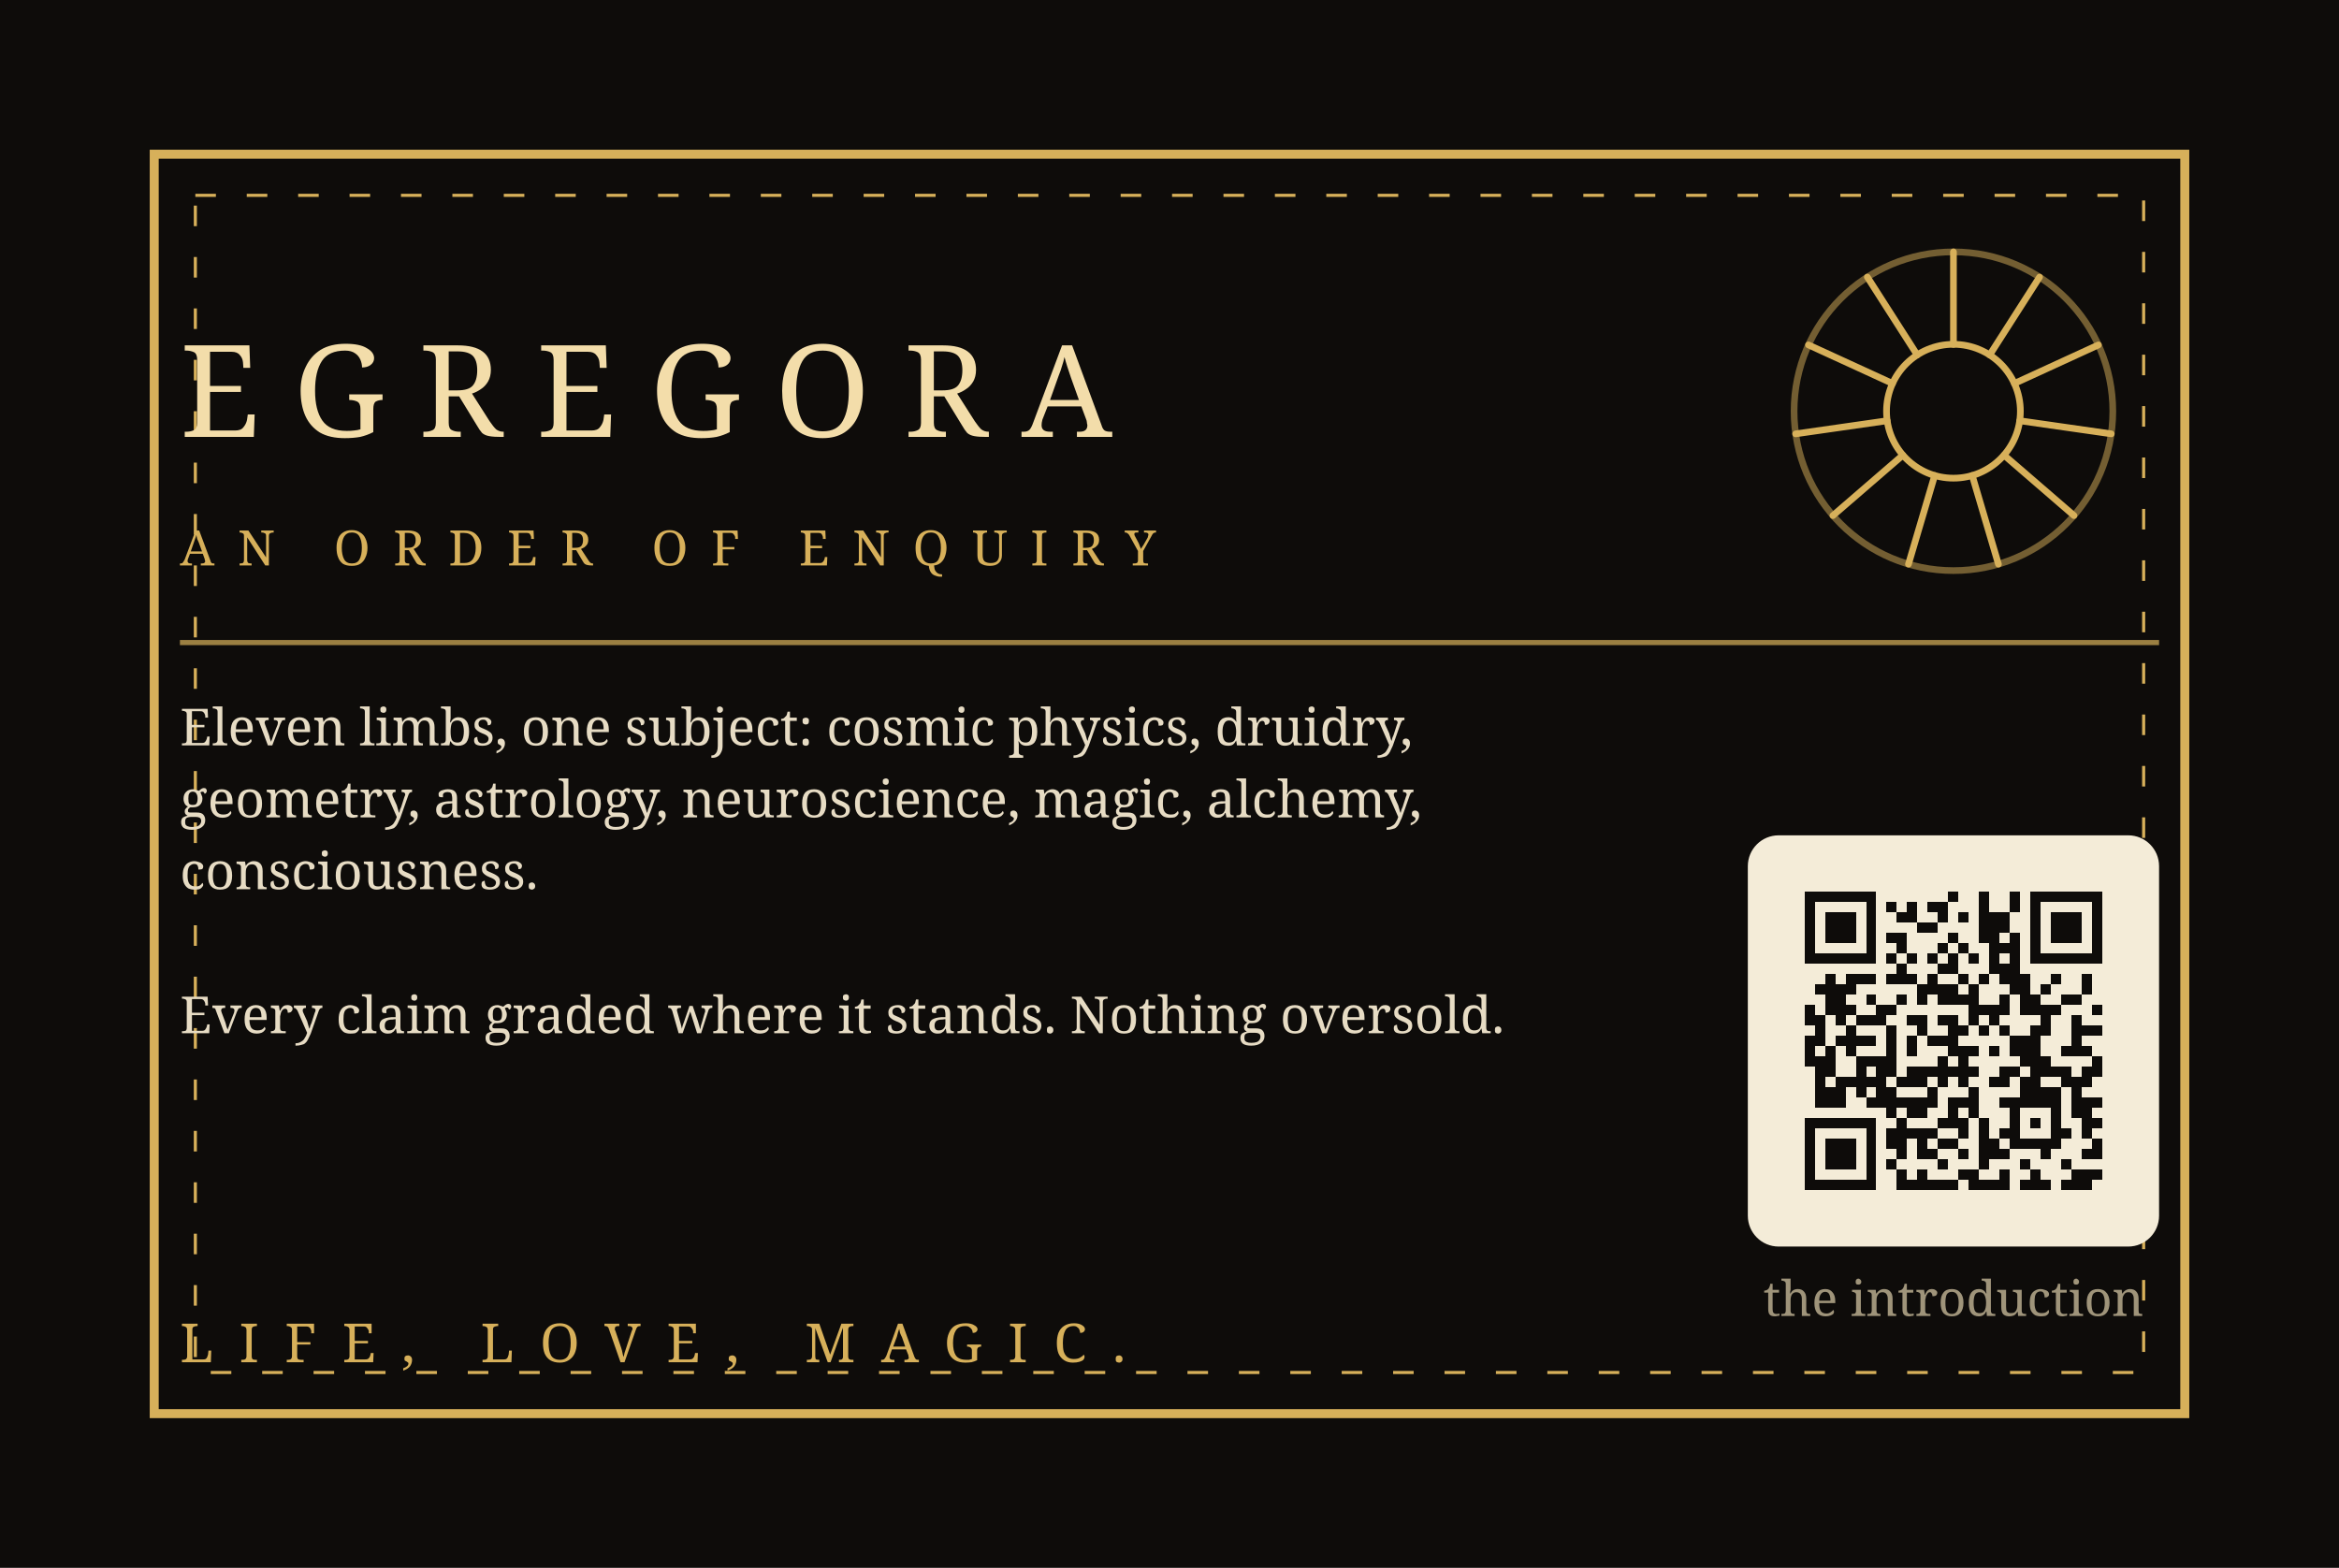
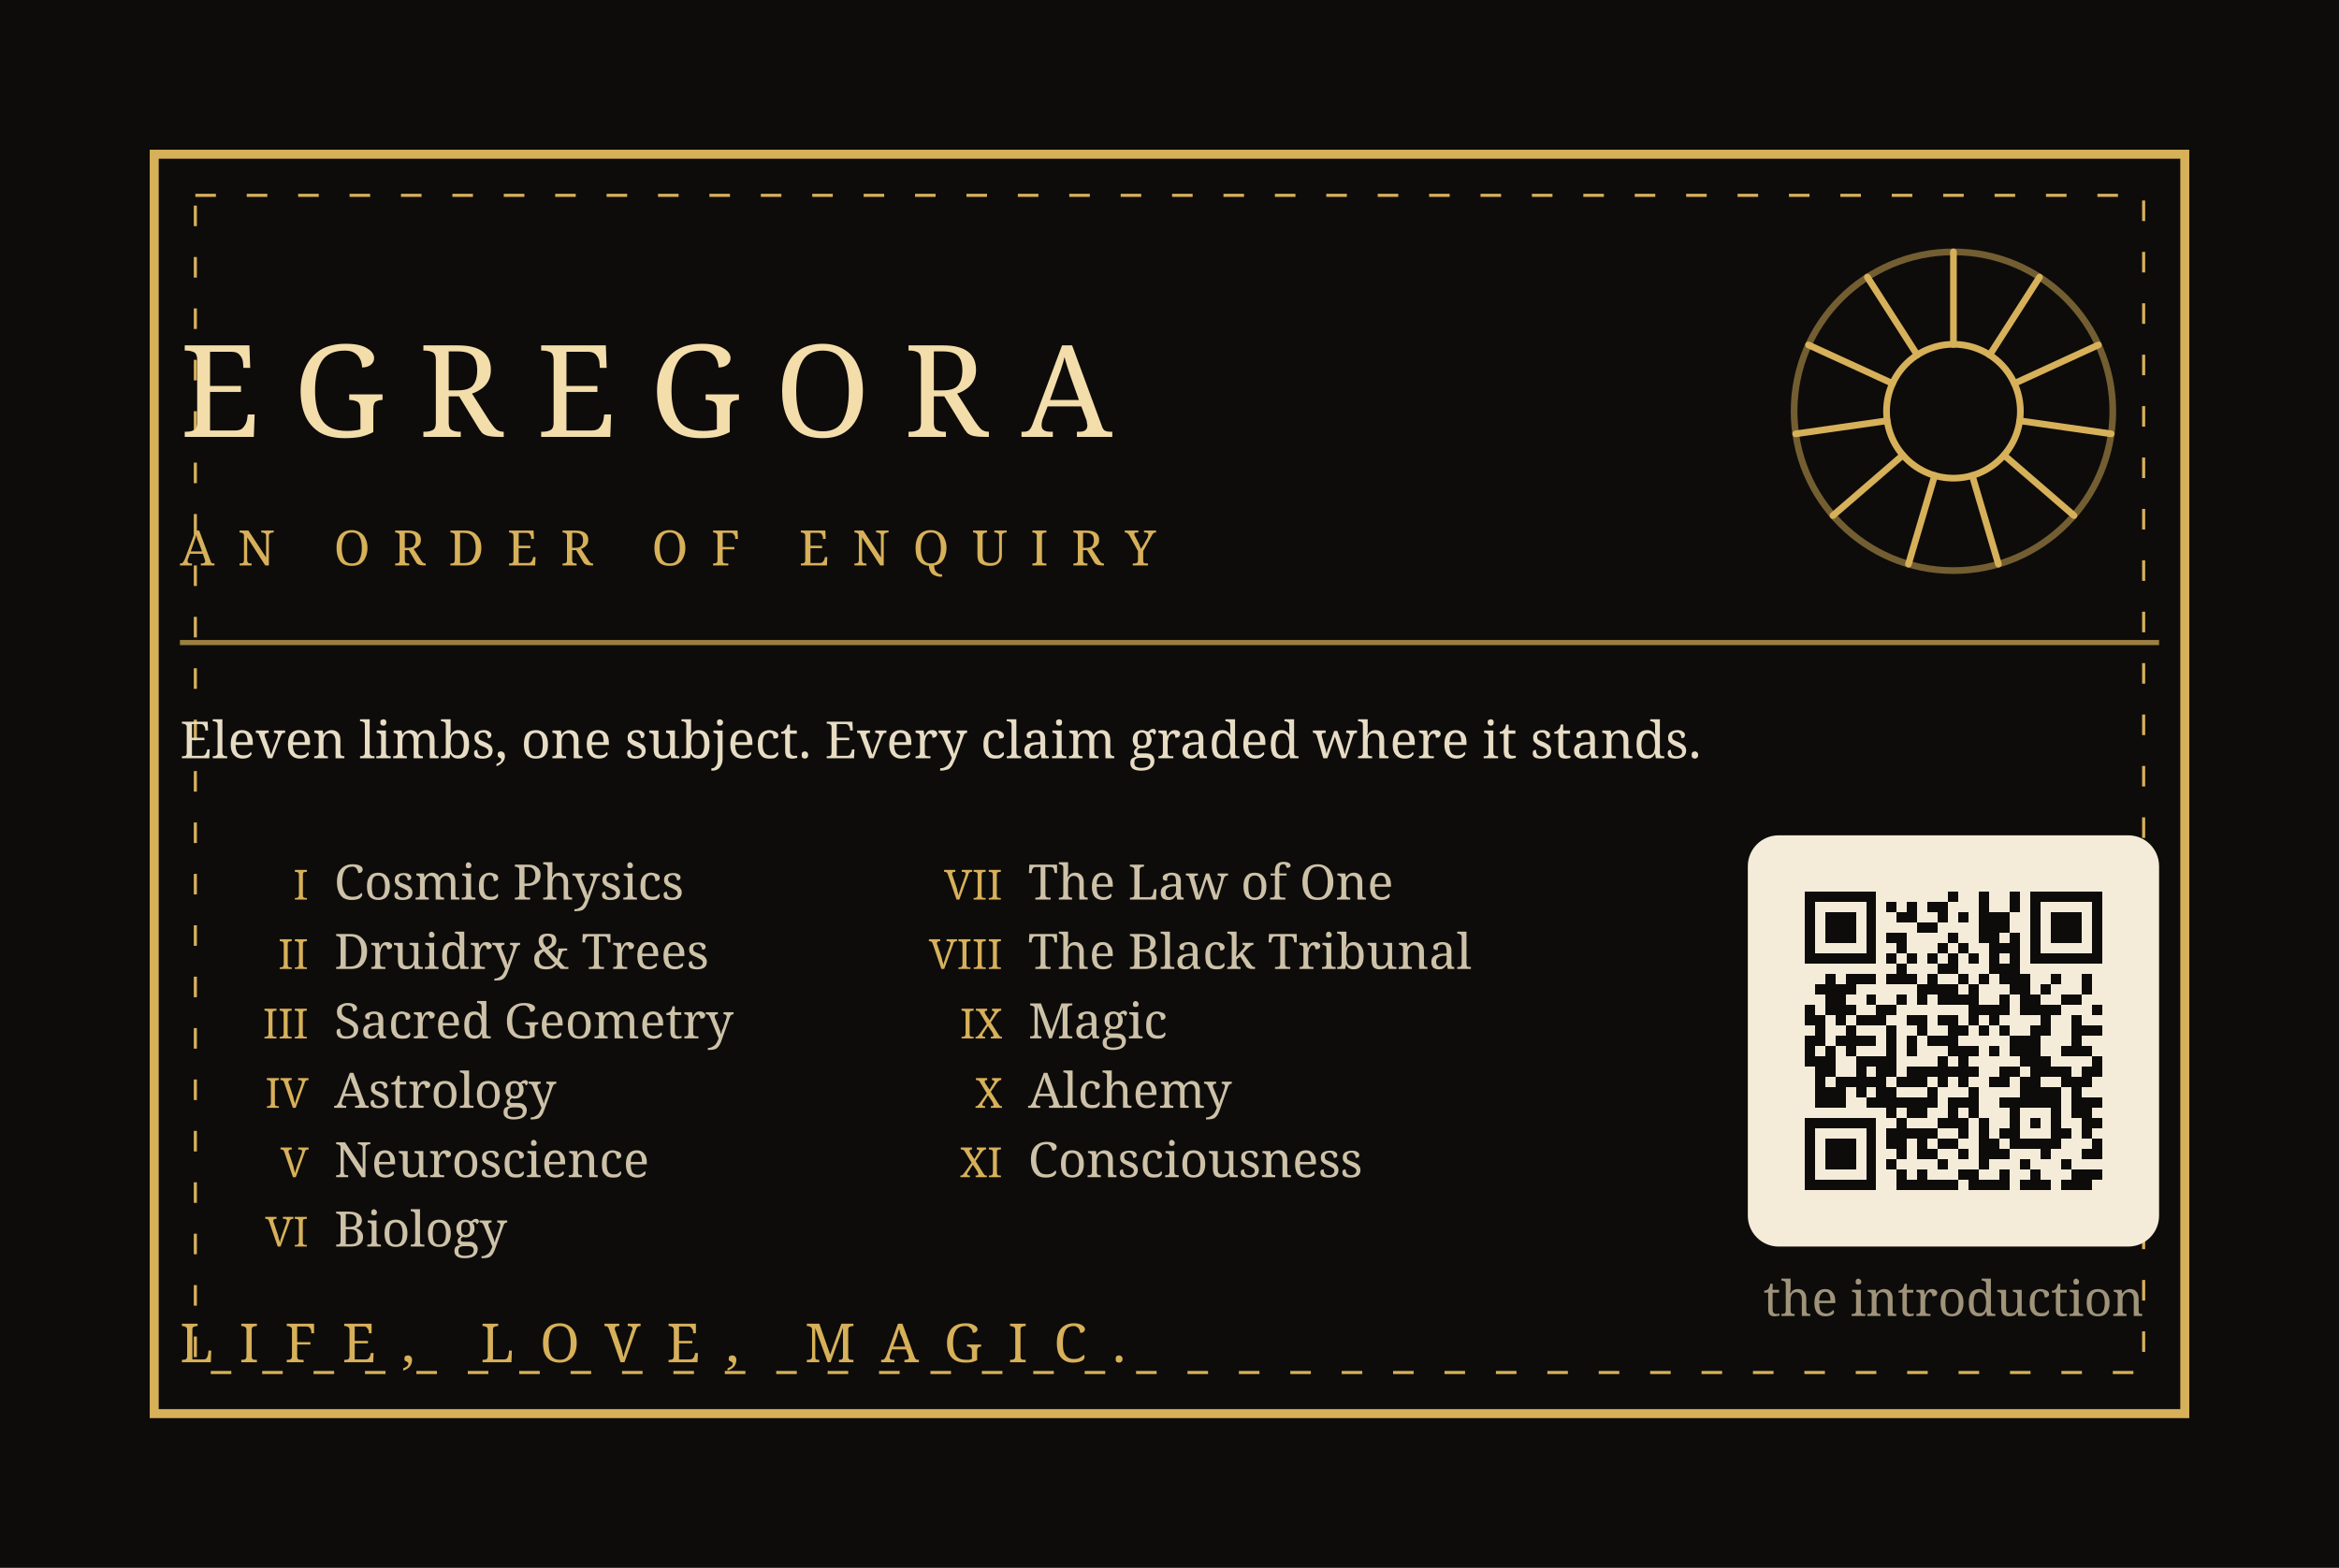
<svg xmlns="http://www.w3.org/2000/svg" width="91mm" height="61mm" viewBox="0 0 91 61">
  <rect width="91" height="61" fill="#0e0c0a" />
  <rect x="6" y="6" width="79" height="49" fill="none" stroke="#d7b05a" stroke-width="0.35" />
  <rect x="7.6" y="7.6" width="75.8" height="45.8" fill="none" stroke="#d7b05a" stroke-width="0.12" stroke-dasharray="0.8 1.2" />
  <g fill="none" stroke="#d7b05a" stroke-width="0.26" stroke-linecap="round">
    <circle cx="76" cy="16" r="2.604" />
    <circle cx="76" cy="16" r="6.2" opacity="0.5" />
    <path d="M76.00 13.40                L76.00 9.80 M77.41 13.81                L79.35 10.78 M78.37 14.92                L81.64 13.42 M78.58 16.37                L82.14 16.88 M77.97 17.71                L80.69 20.06 M76.73 18.50                L77.75 21.95 M75.27 18.50                L74.25 21.95 M74.03 17.71                L71.31 20.06 M73.42 16.37                L69.86 16.88 M73.63 14.92                L70.36 13.42 M74.59 13.81                L72.65 10.78" />
  </g>
  <text x="7" y="17" font-family="Cinzel, Georgia, serif" font-size="5" fill="#f3ddaa" letter-spacing="1.3" text-anchor="start">EGREGORA</text>
  <text x="7" y="22" font-family="Cinzel, Georgia, serif" font-size="1.9" fill="#d7b05a" letter-spacing="0.9" text-anchor="start">AN ORDER OF ENQUIRY</text>
  <path d="M7 25 H84" stroke="#d7b05a" stroke-width="0.2" opacity="0.7" />
-   <g font-family="EB Garamond, Georgia, serif" font-size="2" fill="#e7dcc4" text-anchor="start" font-weight="normal">
-     <text x="7" y="29.00">Eleven limbs, one subject: cosmic physics, druidry,</text>
-     <text x="7" y="31.80">geometry, astrology, neuroscience, magic, alchemy,</text>
-     <text x="7" y="34.60">consciousness.</text>
-     <text x="7" y="37.40" />
-     <text x="7" y="40.20">Every claim graded where it stands. Nothing oversold.</text>
+   <text x="7" y="29.5" font-family="EB Garamond, serif" font-size="2.0" fill="#e7dcc4">Eleven limbs, one subject. Every claim graded where it stands.</text>
+   <g font-family="EB Garamond, serif" font-size="1.9">
+     <text x="12.00" y="35.00" fill="#d7b05a" text-anchor="end" font-size="1.61">I</text>
+     <text x="13.00" y="35.00" fill="#cdc2a8">Cosmic Physics</text>
+     <text x="12.00" y="37.70" fill="#d7b05a" text-anchor="end" font-size="1.61">II</text>
+     <text x="13.00" y="37.70" fill="#cdc2a8">Druidry &amp; Trees</text>
+     <text x="12.00" y="40.40" fill="#d7b05a" text-anchor="end" font-size="1.61">III</text>
+     <text x="13.00" y="40.40" fill="#cdc2a8">Sacred Geometry</text>
+     <text x="12.00" y="43.10" fill="#d7b05a" text-anchor="end" font-size="1.61">IV</text>
+     <text x="13.00" y="43.10" fill="#cdc2a8">Astrology</text>
+     <text x="12.00" y="45.80" fill="#d7b05a" text-anchor="end" font-size="1.61">V</text>
+     <text x="13.00" y="45.80" fill="#cdc2a8">Neuroscience</text>
+     <text x="12.00" y="48.50" fill="#d7b05a" text-anchor="end" font-size="1.61">VI</text>
+     <text x="13.00" y="48.50" fill="#cdc2a8">Biology</text>
+     <text x="39.00" y="35.00" fill="#d7b05a" text-anchor="end" font-size="1.61">VII</text>
+     <text x="40.00" y="35.00" fill="#cdc2a8">The Law of One</text>
+     <text x="39.00" y="37.70" fill="#d7b05a" text-anchor="end" font-size="1.61">VIII</text>
+     <text x="40.00" y="37.70" fill="#cdc2a8">The Black Tribunal</text>
+     <text x="39.00" y="40.40" fill="#d7b05a" text-anchor="end" font-size="1.61">IX</text>
+     <text x="40.00" y="40.40" fill="#cdc2a8">Magic</text>
+     <text x="39.00" y="43.10" fill="#d7b05a" text-anchor="end" font-size="1.61">X</text>
+     <text x="40.00" y="43.10" fill="#cdc2a8">Alchemy</text>
+     <text x="39.00" y="45.80" fill="#d7b05a" text-anchor="end" font-size="1.61">XI</text>
+     <text x="40.00" y="45.80" fill="#cdc2a8">Consciousness</text>
  </g>
  <text x="7" y="53" font-family="Cinzel, Georgia, serif" font-size="2.1" fill="#d7b05a" letter-spacing="1" text-anchor="start">LIFE, LOVE, MAGIC.</text>
  <rect x="68" y="32.5" width="16" height="16" rx="1.2" fill="#f4ecd8" />
  <g transform="translate(70.2 34.7) scale(0.4)" fill="#0e0c0a" shape-rendering="crispEdges">
    <path d="M0 0h1v1h-1zM1 0h1v1h-1zM2 0h1v1h-1zM3 0h1v1h-1zM4 0h1v1h-1zM5 0h1v1h-1zM6 0h1v1h-1zM14 0h1v1h-1zM17 0h1v1h-1zM20 0h1v1h-1zM22 0h1v1h-1zM23 0h1v1h-1zM24 0h1v1h-1zM25 0h1v1h-1zM26 0h1v1h-1zM27 0h1v1h-1zM28 0h1v1h-1zM0 1h1v1h-1zM6 1h1v1h-1zM8 1h1v1h-1zM10 1h1v1h-1zM12 1h1v1h-1zM13 1h1v1h-1zM17 1h1v1h-1zM20 1h1v1h-1zM22 1h1v1h-1zM28 1h1v1h-1zM0 2h1v1h-1zM2 2h1v1h-1zM3 2h1v1h-1zM4 2h1v1h-1zM6 2h1v1h-1zM9 2h1v1h-1zM10 2h1v1h-1zM13 2h1v1h-1zM15 2h1v1h-1zM17 2h1v1h-1zM18 2h1v1h-1zM19 2h1v1h-1zM22 2h1v1h-1zM24 2h1v1h-1zM25 2h1v1h-1zM26 2h1v1h-1zM28 2h1v1h-1zM0 3h1v1h-1zM2 3h1v1h-1zM3 3h1v1h-1zM4 3h1v1h-1zM6 3h1v1h-1zM11 3h1v1h-1zM12 3h1v1h-1zM17 3h1v1h-1zM18 3h1v1h-1zM19 3h1v1h-1zM22 3h1v1h-1zM24 3h1v1h-1zM25 3h1v1h-1zM26 3h1v1h-1zM28 3h1v1h-1zM0 4h1v1h-1zM2 4h1v1h-1zM3 4h1v1h-1zM4 4h1v1h-1zM6 4h1v1h-1zM8 4h1v1h-1zM9 4h1v1h-1zM14 4h1v1h-1zM17 4h1v1h-1zM18 4h1v1h-1zM20 4h1v1h-1zM22 4h1v1h-1zM24 4h1v1h-1zM25 4h1v1h-1zM26 4h1v1h-1zM28 4h1v1h-1zM0 5h1v1h-1zM6 5h1v1h-1zM9 5h1v1h-1zM13 5h1v1h-1zM15 5h1v1h-1zM18 5h1v1h-1zM19 5h1v1h-1zM20 5h1v1h-1zM22 5h1v1h-1zM28 5h1v1h-1zM0 6h1v1h-1zM1 6h1v1h-1zM2 6h1v1h-1zM3 6h1v1h-1zM4 6h1v1h-1zM5 6h1v1h-1zM6 6h1v1h-1zM8 6h1v1h-1zM10 6h1v1h-1zM12 6h1v1h-1zM14 6h1v1h-1zM16 6h1v1h-1zM18 6h1v1h-1zM20 6h1v1h-1zM22 6h1v1h-1zM23 6h1v1h-1zM24 6h1v1h-1zM25 6h1v1h-1zM26 6h1v1h-1zM27 6h1v1h-1zM28 6h1v1h-1zM9 7h1v1h-1zM13 7h1v1h-1zM14 7h1v1h-1zM18 7h1v1h-1zM19 7h1v1h-1zM20 7h1v1h-1zM2 8h1v1h-1zM4 8h1v1h-1zM5 8h1v1h-1zM6 8h1v1h-1zM8 8h1v1h-1zM9 8h1v1h-1zM10 8h1v1h-1zM12 8h1v1h-1zM15 8h1v1h-1zM17 8h1v1h-1zM19 8h1v1h-1zM20 8h1v1h-1zM21 8h1v1h-1zM24 8h1v1h-1zM27 8h1v1h-1zM1 9h1v1h-1zM2 9h1v1h-1zM3 9h1v1h-1zM4 9h1v1h-1zM11 9h1v1h-1zM12 9h1v1h-1zM13 9h1v1h-1zM14 9h1v1h-1zM16 9h1v1h-1zM20 9h1v1h-1zM21 9h1v1h-1zM23 9h1v1h-1zM27 9h1v1h-1zM2 10h1v1h-1zM3 10h1v1h-1zM6 10h1v1h-1zM9 10h1v1h-1zM11 10h1v1h-1zM13 10h1v1h-1zM14 10h1v1h-1zM15 10h1v1h-1zM16 10h1v1h-1zM19 10h1v1h-1zM21 10h1v1h-1zM22 10h1v1h-1zM25 10h1v1h-1zM26 10h1v1h-1zM0 11h1v1h-1zM2 11h1v1h-1zM3 11h1v1h-1zM4 11h1v1h-1zM7 11h1v1h-1zM8 11h1v1h-1zM16 11h1v1h-1zM17 11h1v1h-1zM18 11h1v1h-1zM19 11h1v1h-1zM21 11h1v1h-1zM22 11h1v1h-1zM23 11h1v1h-1zM24 11h1v1h-1zM28 11h1v1h-1zM0 12h1v1h-1zM1 12h1v1h-1zM3 12h1v1h-1zM5 12h1v1h-1zM6 12h1v1h-1zM7 12h1v1h-1zM10 12h1v1h-1zM11 12h1v1h-1zM13 12h1v1h-1zM14 12h1v1h-1zM16 12h1v1h-1zM18 12h1v1h-1zM23 12h1v1h-1zM26 12h1v1h-1zM1 13h1v1h-1zM4 13h1v1h-1zM8 13h1v1h-1zM11 13h1v1h-1zM14 13h1v1h-1zM15 13h1v1h-1zM17 13h1v1h-1zM19 13h1v1h-1zM22 13h1v1h-1zM23 13h1v1h-1zM26 13h1v1h-1zM27 13h1v1h-1zM28 13h1v1h-1zM0 14h1v1h-1zM1 14h1v1h-1zM3 14h1v1h-1zM4 14h1v1h-1zM5 14h1v1h-1zM6 14h1v1h-1zM8 14h1v1h-1zM10 14h1v1h-1zM12 14h1v1h-1zM13 14h1v1h-1zM14 14h1v1h-1zM20 14h1v1h-1zM21 14h1v1h-1zM22 14h1v1h-1zM26 14h1v1h-1zM0 15h1v1h-1zM2 15h1v1h-1zM4 15h1v1h-1zM8 15h1v1h-1zM10 15h1v1h-1zM14 15h1v1h-1zM15 15h1v1h-1zM16 15h1v1h-1zM18 15h1v1h-1zM20 15h1v1h-1zM21 15h1v1h-1zM22 15h1v1h-1zM25 15h1v1h-1zM26 15h1v1h-1zM27 15h1v1h-1zM0 16h1v1h-1zM1 16h1v1h-1zM2 16h1v1h-1zM5 16h1v1h-1zM6 16h1v1h-1zM7 16h1v1h-1zM8 16h1v1h-1zM13 16h1v1h-1zM15 16h1v1h-1zM21 16h1v1h-1zM22 16h1v1h-1zM23 16h1v1h-1zM28 16h1v1h-1zM1 17h1v1h-1zM2 17h1v1h-1zM5 17h1v1h-1zM7 17h1v1h-1zM8 17h1v1h-1zM10 17h1v1h-1zM11 17h1v1h-1zM12 17h1v1h-1zM13 17h1v1h-1zM14 17h1v1h-1zM15 17h1v1h-1zM16 17h1v1h-1zM19 17h1v1h-1zM20 17h1v1h-1zM22 17h1v1h-1zM23 17h1v1h-1zM24 17h1v1h-1zM25 17h1v1h-1zM27 17h1v1h-1zM28 17h1v1h-1zM1 18h1v1h-1zM3 18h1v1h-1zM4 18h1v1h-1zM5 18h1v1h-1zM6 18h1v1h-1zM7 18h1v1h-1zM9 18h1v1h-1zM10 18h1v1h-1zM11 18h1v1h-1zM13 18h1v1h-1zM15 18h1v1h-1zM18 18h1v1h-1zM19 18h1v1h-1zM21 18h1v1h-1zM22 18h1v1h-1zM25 18h1v1h-1zM26 18h1v1h-1zM27 18h1v1h-1zM1 19h1v1h-1zM2 19h1v1h-1zM3 19h1v1h-1zM5 19h1v1h-1zM7 19h1v1h-1zM8 19h1v1h-1zM12 19h1v1h-1zM16 19h1v1h-1zM21 19h1v1h-1zM22 19h1v1h-1zM23 19h1v1h-1zM24 19h1v1h-1zM26 19h1v1h-1zM1 20h1v1h-1zM2 20h1v1h-1zM3 20h1v1h-1zM6 20h1v1h-1zM7 20h1v1h-1zM8 20h1v1h-1zM9 20h1v1h-1zM10 20h1v1h-1zM11 20h1v1h-1zM12 20h1v1h-1zM14 20h1v1h-1zM15 20h1v1h-1zM16 20h1v1h-1zM19 20h1v1h-1zM20 20h1v1h-1zM21 20h1v1h-1zM22 20h1v1h-1zM23 20h1v1h-1zM24 20h1v1h-1zM26 20h1v1h-1zM27 20h1v1h-1zM28 20h1v1h-1zM8 21h1v1h-1zM10 21h1v1h-1zM11 21h1v1h-1zM14 21h1v1h-1zM16 21h1v1h-1zM20 21h1v1h-1zM24 21h1v1h-1zM26 21h1v1h-1zM27 21h1v1h-1zM0 22h1v1h-1zM1 22h1v1h-1zM2 22h1v1h-1zM3 22h1v1h-1zM4 22h1v1h-1zM5 22h1v1h-1zM6 22h1v1h-1zM9 22h1v1h-1zM13 22h1v1h-1zM14 22h1v1h-1zM15 22h1v1h-1zM17 22h1v1h-1zM20 22h1v1h-1zM22 22h1v1h-1zM24 22h1v1h-1zM27 22h1v1h-1zM28 22h1v1h-1zM0 23h1v1h-1zM6 23h1v1h-1zM8 23h1v1h-1zM9 23h1v1h-1zM10 23h1v1h-1zM11 23h1v1h-1zM12 23h1v1h-1zM15 23h1v1h-1zM17 23h1v1h-1zM19 23h1v1h-1zM20 23h1v1h-1zM24 23h1v1h-1zM25 23h1v1h-1zM27 23h1v1h-1zM0 24h1v1h-1zM2 24h1v1h-1zM3 24h1v1h-1zM4 24h1v1h-1zM6 24h1v1h-1zM8 24h1v1h-1zM9 24h1v1h-1zM11 24h1v1h-1zM13 24h1v1h-1zM14 24h1v1h-1zM17 24h1v1h-1zM18 24h1v1h-1zM20 24h1v1h-1zM21 24h1v1h-1zM22 24h1v1h-1zM23 24h1v1h-1zM24 24h1v1h-1zM28 24h1v1h-1zM0 25h1v1h-1zM2 25h1v1h-1zM3 25h1v1h-1zM4 25h1v1h-1zM6 25h1v1h-1zM9 25h1v1h-1zM11 25h1v1h-1zM12 25h1v1h-1zM15 25h1v1h-1zM17 25h1v1h-1zM18 25h1v1h-1zM19 25h1v1h-1zM23 25h1v1h-1zM27 25h1v1h-1zM28 25h1v1h-1zM0 26h1v1h-1zM2 26h1v1h-1zM3 26h1v1h-1zM4 26h1v1h-1zM6 26h1v1h-1zM8 26h1v1h-1zM13 26h1v1h-1zM17 26h1v1h-1zM21 26h1v1h-1zM25 26h1v1h-1zM0 27h1v1h-1zM6 27h1v1h-1zM9 27h1v1h-1zM11 27h1v1h-1zM15 27h1v1h-1zM16 27h1v1h-1zM19 27h1v1h-1zM22 27h1v1h-1zM26 27h1v1h-1zM27 27h1v1h-1zM28 27h1v1h-1zM0 28h1v1h-1zM1 28h1v1h-1zM2 28h1v1h-1zM3 28h1v1h-1zM4 28h1v1h-1zM5 28h1v1h-1zM6 28h1v1h-1zM9 28h1v1h-1zM10 28h1v1h-1zM11 28h1v1h-1zM12 28h1v1h-1zM13 28h1v1h-1zM14 28h1v1h-1zM16 28h1v1h-1zM17 28h1v1h-1zM18 28h1v1h-1zM19 28h1v1h-1zM21 28h1v1h-1zM22 28h1v1h-1zM23 28h1v1h-1zM25 28h1v1h-1zM26 28h1v1h-1zM27 28h1v1h-1z" />
  </g>
  <text x="76" y="51.2" font-family="EB Garamond, serif" font-size="1.9" fill="#9f947a" text-anchor="middle">the introduction</text>
</svg>
